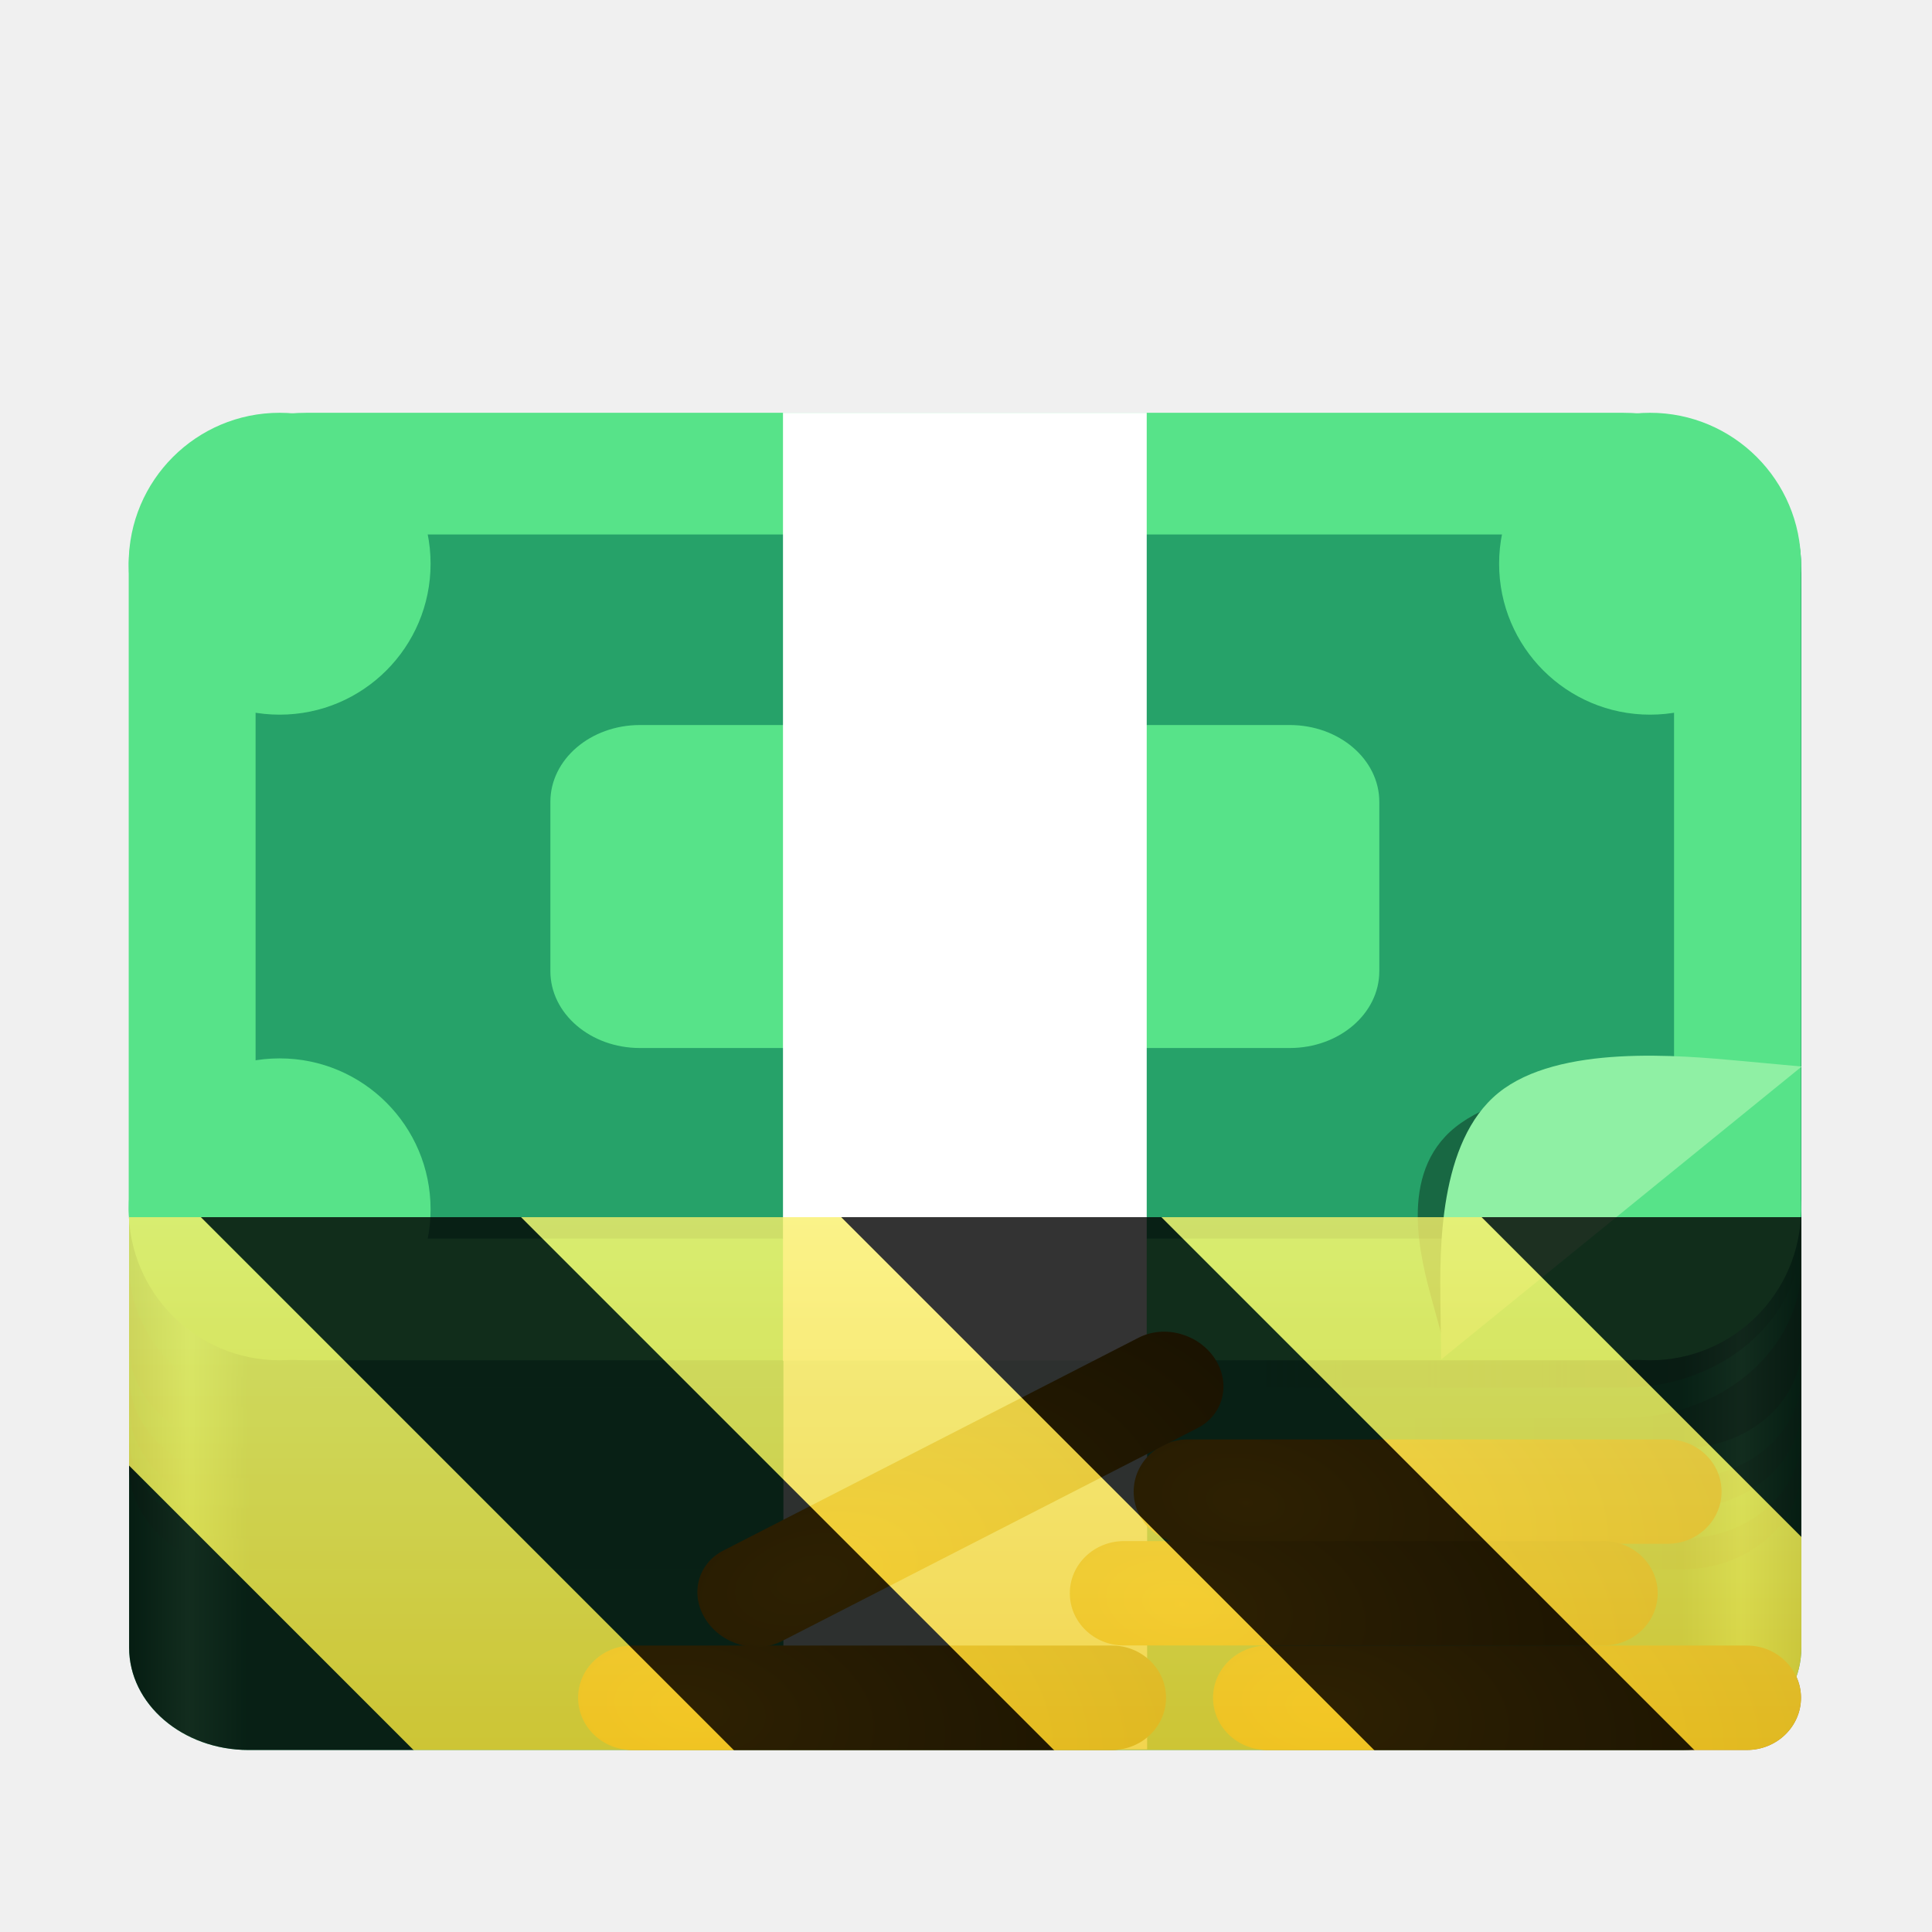
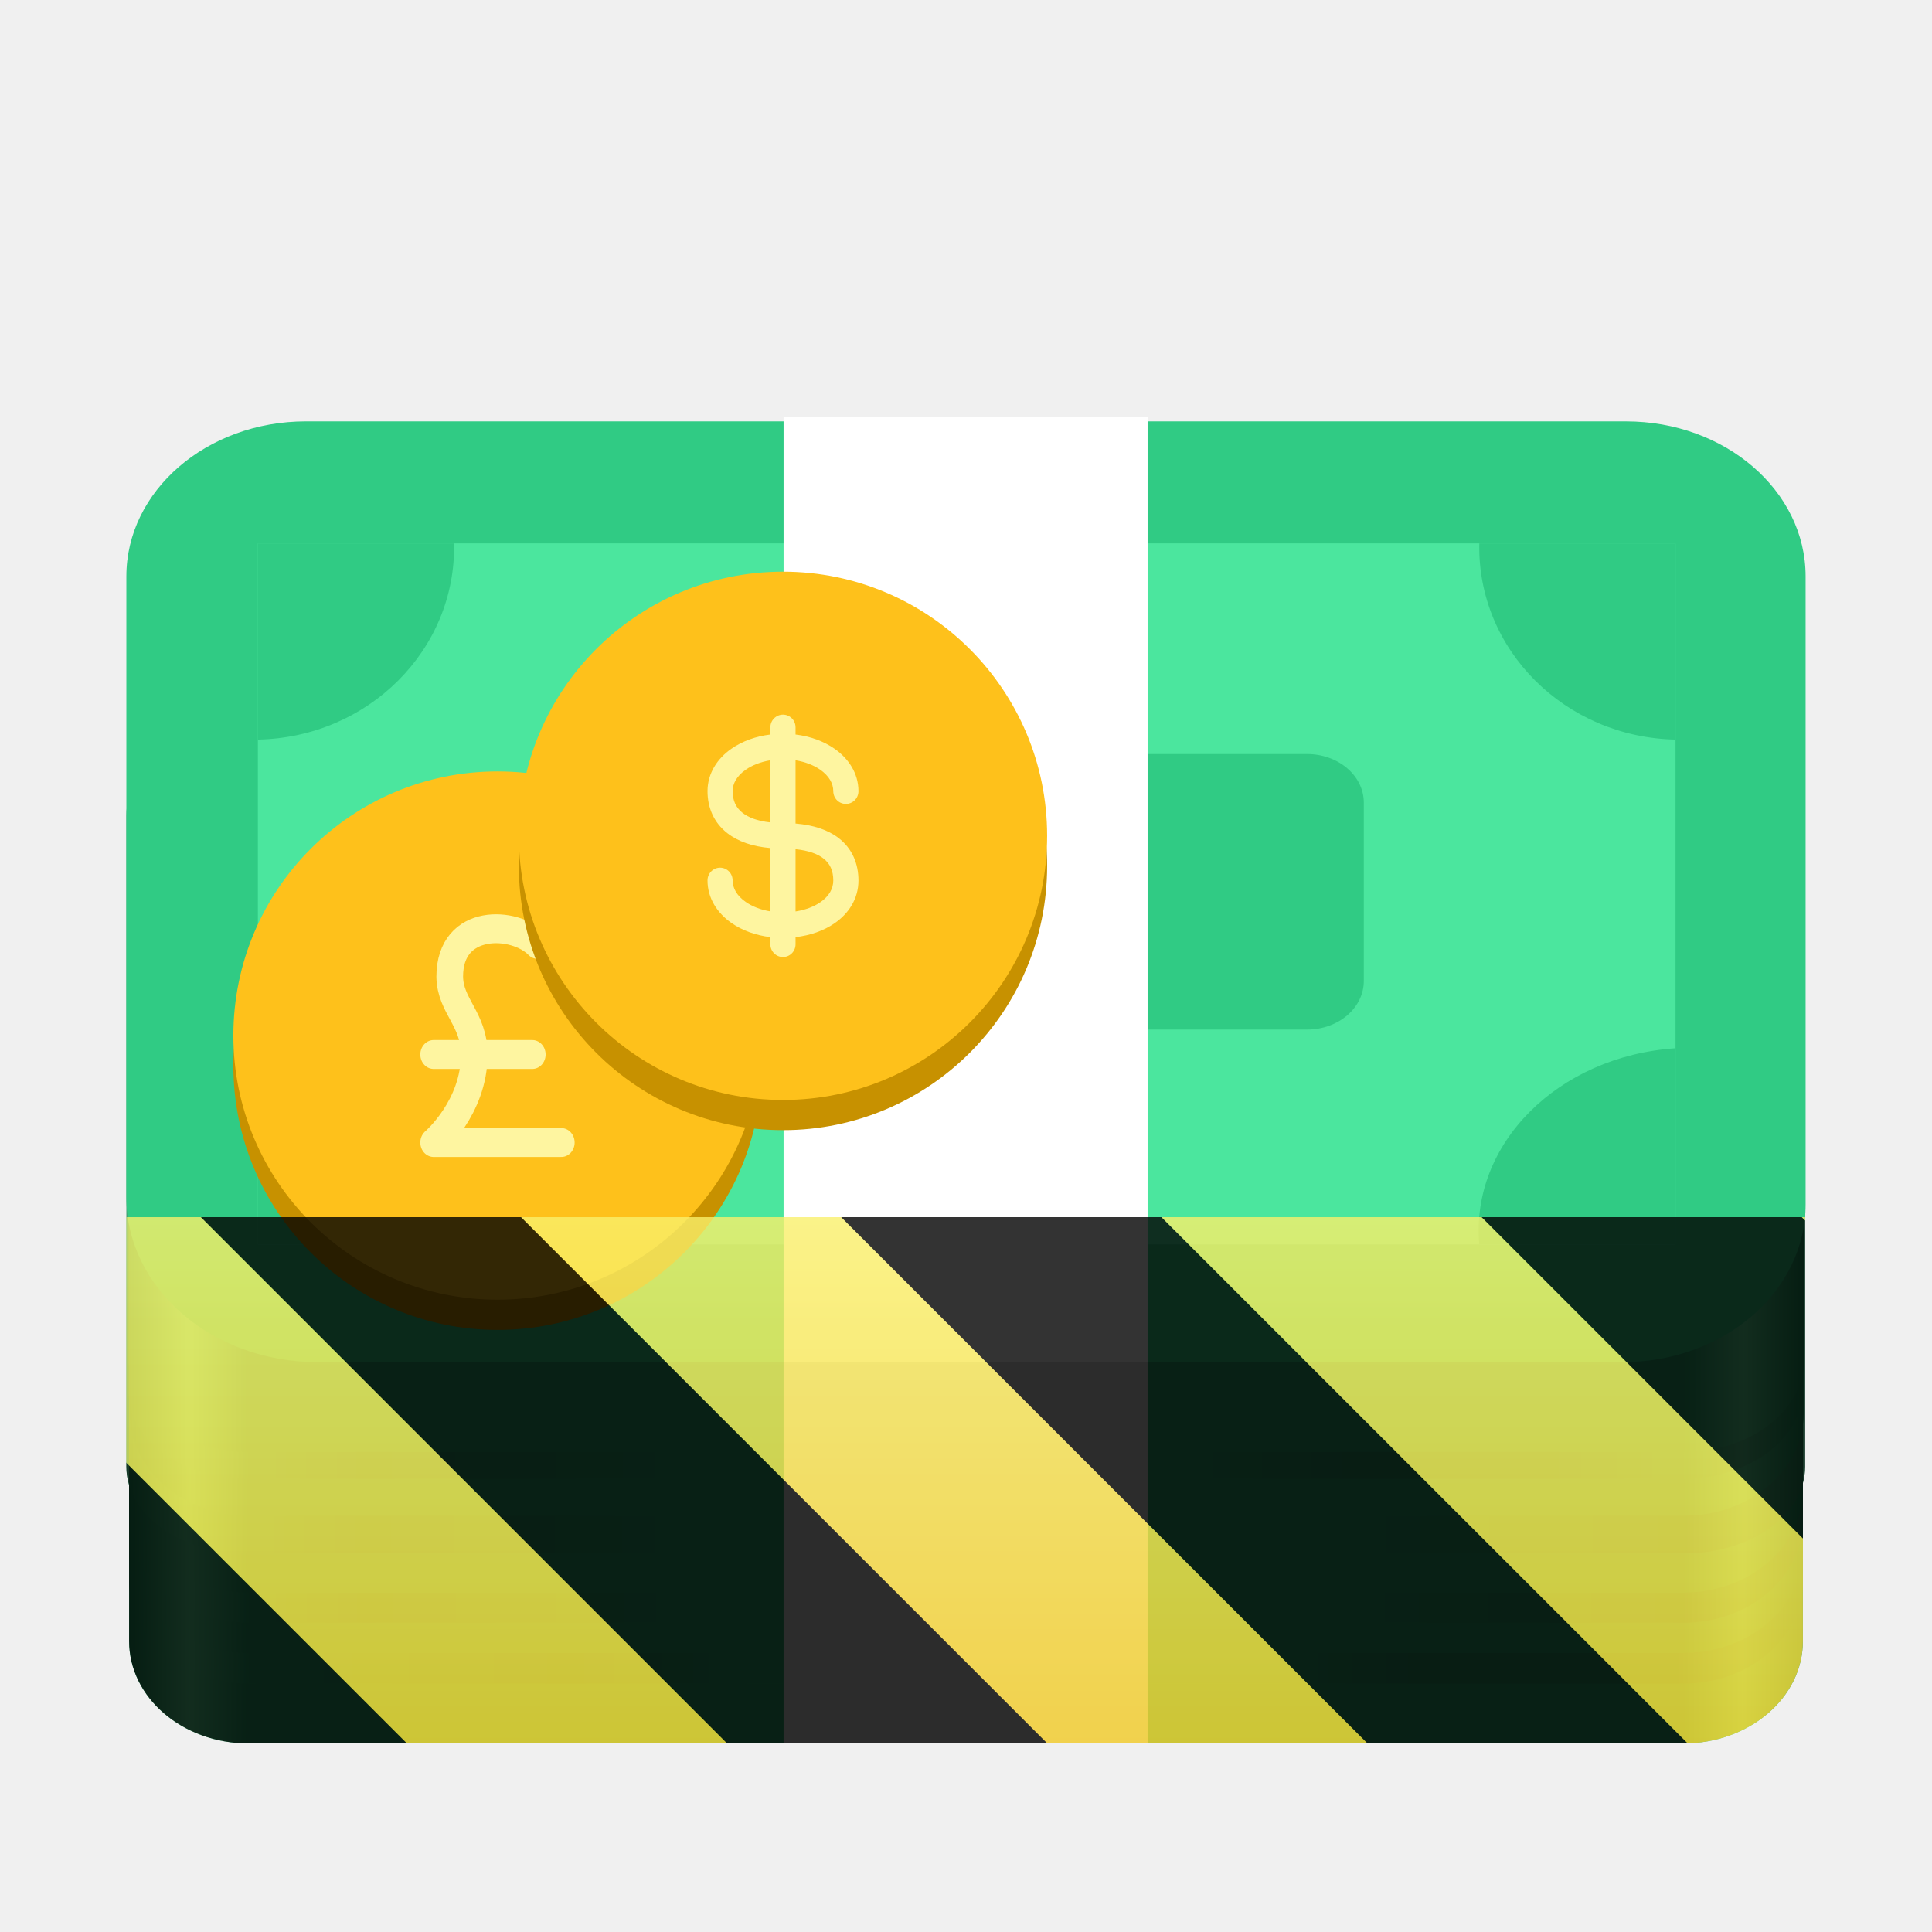
<svg xmlns="http://www.w3.org/2000/svg" xmlns:xlink="http://www.w3.org/1999/xlink" height="128px" viewBox="0 0 128 128" width="128px">
  <filter id="a" height="100%" width="100%" x="0%" y="0%">
    <feColorMatrix color-interpolation-filters="sRGB" values="0 0 0 0 1 0 0 0 0 1 0 0 0 0 1 0 0 0 1 0" />
  </filter>
  <linearGradient id="b" gradientUnits="userSpaceOnUse">
    <stop offset="0" stop-color="#1a915a" />
    <stop offset="0.036" stop-color="#5cdf97" />
    <stop offset="0.07" stop-color="#26a269" />
    <stop offset="0.929" stop-color="#26a269" />
    <stop offset="0.964" stop-color="#5cdf97" />
    <stop offset="1" stop-color="#1a915a" />
  </linearGradient>
-   <linearGradient id="c" gradientTransform="matrix(0.247304 0 0 0.212061 -13.35709 211.239)" x1="88.596" x2="536.596" xlink:href="#b" y1="-449.394" y2="-449.394" />
-   <linearGradient id="d" gradientTransform="matrix(0.247304 0 0 0.21217 -13.35715 199.3266)" gradientUnits="userSpaceOnUse" x1="88.596" x2="536.596" y1="-449.394" y2="-449.394">
-     <stop offset="0" stop-color="#257f55" stop-opacity="0.82" />
+   <linearGradient id="c" gradientTransform="matrix(0.247525 0 0 0.211915 -13.3765 210.7427)" x1="88.596" x2="536.596" xlink:href="#b" y1="-449.394" y2="-449.394" />
+   <linearGradient id="d" gradientTransform="matrix(0.247525 0 0 0.212024 -13.37656 206.833)" gradientUnits="userSpaceOnUse" x1="88.596" x2="536.596" y1="-449.394" y2="-449.394">
+     <stop offset="0" stop-color="#1a915a" stop-opacity="0.82" />
    <stop offset="0.036" stop-color="#5cdf97" stop-opacity="0.82" />
    <stop offset="0.072" stop-color="#26a269" stop-opacity="0.82" />
-     <stop offset="0.876" stop-color="#26a269" stop-opacity="0.82" />
+     <stop offset="0.264" stop-color="#2a8b5f" stop-opacity="0.82" />
+     <stop offset="0.371" stop-color="#26a269" stop-opacity="0.82" />
+     <stop offset="0.692" stop-color="#26a269" stop-opacity="0.82" />
+     <stop offset="0.77" stop-color="#2a8b5f" stop-opacity="0.82" />
+     <stop offset="0.925" stop-color="#2a8b5f" stop-opacity="0.82" />
+     <stop offset="0.964" stop-color="#59cb8c" stop-opacity="0.82" />
+     <stop offset="1" stop-color="#1a915a" stop-opacity="0.82" />
+   </linearGradient>
+   <linearGradient id="e" gradientTransform="matrix(0.247525 0 0 0.211915 -13.37556 204.7496)" x1="88.596" x2="536.596" xlink:href="#b" y1="-449.394" y2="-449.394" />
+   <linearGradient id="f" gradientUnits="userSpaceOnUse">
+     <stop offset="0" stop-color="#1a915a" stop-opacity="0.82" />
+     <stop offset="0.036" stop-color="#5cdf97" stop-opacity="0.82" />
+     <stop offset="0.072" stop-color="#26a269" stop-opacity="0.82" />
+     <stop offset="0.141" stop-color="#2a8b5f" stop-opacity="0.82" />
+     <stop offset="0.367" stop-color="#26a269" stop-opacity="0.82" />
+     <stop offset="0.697" stop-color="#26a269" stop-opacity="0.82" />
    <stop offset="0.929" stop-color="#2a8b5f" stop-opacity="0.82" />
    <stop offset="0.964" stop-color="#59cb8c" stop-opacity="0.82" />
    <stop offset="1" stop-color="#258a5b" stop-opacity="0.82" />
  </linearGradient>
-   <linearGradient id="e" gradientTransform="matrix(0.247304 0 0 0.212061 -13.35616 197.2418)" x1="88.596" x2="536.596" xlink:href="#b" y1="-449.394" y2="-449.394" />
-   <linearGradient id="f" gradientTransform="matrix(0.247304 0 0 0.212061 -13.35712 195.2435)" gradientUnits="userSpaceOnUse" x1="88.596" x2="536.596" y1="-449.394" y2="-449.394">
-     <stop offset="0" stop-color="#257f55" stop-opacity="0.82" />
+   <linearGradient id="g" gradientTransform="matrix(0.247525 0 0 0.211915 -13.37653 202.7527)" x1="88.596" x2="536.596" xlink:href="#f" y1="-449.394" y2="-449.394" />
+   <linearGradient id="h" gradientTransform="matrix(0.247525 0 0 0.211915 -13.37589 200.7509)" x1="88.596" x2="536.596" xlink:href="#b" y1="-449.394" y2="-449.394" />
+   <linearGradient id="i" gradientTransform="matrix(0.248261 0 0 0.179756 -13.62221 183.697)" x1="88.596" x2="536.596" xlink:href="#f" y1="-449.394" y2="-449.394" />
+   <linearGradient id="j" gradientTransform="matrix(0.247525 0 0 0.211915 -13.32836 195.6576)" x1="88.596" x2="536.596" xlink:href="#b" y1="-449.394" y2="-449.394" />
+   <linearGradient id="k" gradientTransform="matrix(0.247429 0 0 0.179756 -13.40212 178.7596)" gradientUnits="userSpaceOnUse" x1="88.596" x2="536.596" y1="-449.394" y2="-449.394">
+     <stop offset="0" stop-color="#1a915a" stop-opacity="0.82" />
    <stop offset="0.036" stop-color="#5cdf97" stop-opacity="0.82" />
    <stop offset="0.072" stop-color="#26a269" stop-opacity="0.82" />
-     <stop offset="0.783" stop-color="#26a269" stop-opacity="0.82" />
-     <stop offset="0.929" stop-color="#2a8b5f" stop-opacity="0.82" />
+     <stop offset="0.141" stop-color="#2a8b5f" stop-opacity="0.82" />
+     <stop offset="0.367" stop-color="#26a269" stop-opacity="0.82" />
+     <stop offset="0.623" stop-color="#26a269" stop-opacity="0.82" />
+     <stop offset="0.733" stop-color="#2a8b5f" stop-opacity="0.82" />
+     <stop offset="0.849" stop-color="#2a8b5f" stop-opacity="0.82" />
+     <stop offset="0.929" stop-color="#26a269" stop-opacity="0.82" />
    <stop offset="0.964" stop-color="#59cb8c" stop-opacity="0.82" />
-     <stop offset="1" stop-color="#258a5b" stop-opacity="0.82" />
-   </linearGradient>
-   <linearGradient id="g" gradientTransform="matrix(0.247304 0 0 0.212061 -13.35649 193.2403)" x1="88.596" x2="536.596" xlink:href="#b" y1="-449.394" y2="-449.394" />
-   <linearGradient id="h" gradientTransform="matrix(0.247304 0 0 0.212061 -13.35682 191.2415)" gradientUnits="userSpaceOnUse" x1="88.596" x2="536.596" y1="-449.394" y2="-449.394">
-     <stop offset="0" stop-color="#257f55" stop-opacity="0.82" />
-     <stop offset="0.036" stop-color="#5cdf97" stop-opacity="0.82" />
-     <stop offset="0.071" stop-color="#26a269" stop-opacity="0.82" />
-     <stop offset="0.707" stop-color="#26a269" stop-opacity="0.82" />
-     <stop offset="0.929" stop-color="#298f60" stop-opacity="0.82" />
-     <stop offset="0.964" stop-color="#55ba83" stop-opacity="0.82" />
-     <stop offset="1" stop-color="#257f55" stop-opacity="0.82" />
-   </linearGradient>
-   <linearGradient id="i" gradientTransform="matrix(0.247304 0 0 0.212061 -13.3567 189.2389)" x1="88.596" x2="536.596" xlink:href="#b" y1="-449.394" y2="-449.394" />
-   <linearGradient id="j" gradientTransform="matrix(0.247304 0 0 0.212061 -13.3567 187.2394)" gradientUnits="userSpaceOnUse" x1="88.596" x2="536.596" y1="-449.394" y2="-449.394">
-     <stop offset="0" stop-color="#1a915a" stop-opacity="0.82" />
-     <stop offset="0.036" stop-color="#5cdf97" stop-opacity="0.82" />
-     <stop offset="0.071" stop-color="#26a269" stop-opacity="0.82" />
-     <stop offset="0.642" stop-color="#26a269" stop-opacity="0.82" />
-     <stop offset="0.929" stop-color="#2f7555" stop-opacity="0.502" />
-     <stop offset="0.964" stop-color="#55ba83" stop-opacity="0.82" />
    <stop offset="1" stop-color="#1a915a" stop-opacity="0.82" />
  </linearGradient>
-   <linearGradient id="k" gradientUnits="userSpaceOnUse">
-     <stop offset="0" stop-color="#e5a30a" />
-     <stop offset="1" stop-color="#835e06" />
-   </linearGradient>
-   <radialGradient id="l" cx="-361.967" cy="279.617" gradientTransform="matrix(1.542278 0.241623 -0.146315 0.88012 681.6983 -59.09218)" r="21.206" xlink:href="#k" />
-   <radialGradient id="m" cx="-361.967" cy="279.617" gradientTransform="matrix(1.542278 0.24163 -0.146315 0.880146 677.4642 -52.36117)" r="21.206" xlink:href="#k" />
-   <radialGradient id="n" cx="-361.967" cy="279.617" gradientTransform="matrix(1.542278 0.241623 -0.146315 0.88012 686.9555 -45.4323)" r="21.206" xlink:href="#k" />
-   <radialGradient id="o" cx="-361.967" cy="279.617" gradientTransform="matrix(1.542271 0.241625 -0.146315 0.880128 644.8869 -45.43421)" r="21.206" xlink:href="#k" />
-   <radialGradient id="p" cx="-361.967" cy="279.617" gradientTransform="matrix(1.471742 -0.475316 0.368998 0.827151 483.1417 -298.688)" r="21.206" xlink:href="#k" />
-   <clipPath id="q">
+   <linearGradient id="l" gradientTransform="matrix(0.247761 0 0 0.190813 -13.42427 181.9432)" x1="88.596" x2="536.596" xlink:href="#b" y1="-449.394" y2="-449.394" />
+   <clipPath id="m">
    <rect height="128" width="128" />
  </clipPath>
-   <clipPath id="r">
+   <clipPath id="n">
    <rect height="128" width="128" />
  </clipPath>
-   <mask id="s">
+   <mask id="o">
    <g filter="url(#a)">
-       <g clip-path="url(#r)" filter="url(#a)">
-         <g clip-path="url(#q)">
-           <path d="m 16.465 51.473 h 94.969 c 4.367 0 7.91 3.039 7.91 6.785 v 50.895 c 0 3.75 -3.543 6.789 -7.91 6.789 h -94.969 c -4.367 0 -7.91 -3.039 -7.91 -6.789 v -50.895 c 0 -3.746 3.543 -6.785 7.91 -6.785 z m 0 0" fill="url(#c)" />
-           <path d="m 16.465 39.473 h 94.969 c 4.367 0 7.91 3.039 7.91 6.785 v 50.93 c 0 3.746 -3.543 6.785 -7.91 6.785 h -94.969 c -4.367 0 -7.91 -3.039 -7.91 -6.785 v -50.93 c 0 -3.746 3.543 -6.785 7.91 -6.785 z m 0 0" fill="url(#d)" />
-           <path d="m 16.465 37.473 h 94.969 c 4.367 0 7.91 3.039 7.91 6.785 v 50.895 c 0 3.75 -3.543 6.785 -7.91 6.785 h -94.969 c -4.367 0 -7.91 -3.035 -7.91 -6.785 v -50.895 c 0 -3.746 3.543 -6.785 7.91 -6.785 z m 0 0" fill="url(#e)" />
-           <path d="m 16.465 35.473 h 94.969 c 4.367 0 7.91 3.039 7.91 6.785 v 50.895 c 0 3.75 -3.543 6.785 -7.91 6.785 h -94.969 c -4.367 0 -7.91 -3.035 -7.91 -6.785 v -50.895 c 0 -3.746 3.543 -6.785 7.91 -6.785 z m 0 0" fill="url(#f)" />
-           <path d="m 16.465 33.473 h 94.969 c 4.367 0 7.91 3.039 7.91 6.785 v 50.895 c 0 3.75 -3.543 6.785 -7.91 6.785 h -94.969 c -4.367 0 -7.91 -3.035 -7.91 -6.785 v -50.895 c 0 -3.746 3.543 -6.785 7.91 -6.785 z m 0 0" fill="url(#g)" />
-           <path d="m 16.465 31.473 h 94.969 c 4.367 0 7.91 3.039 7.91 6.785 v 50.895 c 0 3.746 -3.543 6.785 -7.91 6.785 h -94.969 c -4.367 0 -7.91 -3.039 -7.91 -6.785 v -50.895 c 0 -3.746 3.543 -6.785 7.91 -6.785 z m 0 0" fill="url(#h)" />
-           <path d="m 20.363 29.473 h 87.172 c 6.523 0 11.809 4.531 11.809 10.125 v 44.215 c 0 5.594 -5.285 10.125 -11.809 10.125 h -87.172 c -6.523 0 -11.809 -4.531 -11.809 -10.125 v -44.215 c 0 -5.594 5.285 -10.125 11.809 -10.125 z m 0 0" fill="url(#i)" />
-           <path d="m 20.363 27.473 h 87.172 c 6.523 0 11.809 4.531 11.809 10.125 v 44.215 c 0 5.594 -5.285 10.125 -11.809 10.125 h -87.172 c -6.523 0 -11.809 -4.531 -11.809 -10.125 v -44.215 c 0 -5.594 5.285 -10.125 11.809 -10.125 z m 0 0" fill="url(#j)" />
-           <path d="m 20.336 27.348 h 87.172 c 6.523 0 11.812 4.535 11.812 10.129 v 42.516 c 0 5.594 -5.289 10.129 -11.812 10.129 h -87.172 c -6.523 0 -11.809 -4.535 -11.809 -10.129 v -42.516 c 0 -5.594 5.285 -10.129 11.809 -10.129 z m 0 0" fill="#57e389" />
-           <path d="m 22.871 35.41 h 82.105 c 3.277 0 5.934 2.277 5.934 5.086 v 36.473 c 0 2.812 -2.656 5.09 -5.934 5.09 h -82.105 c -3.277 0 -5.938 -2.277 -5.938 -5.09 v -36.473 c 0 -2.809 2.66 -5.086 5.938 -5.086 z m 0 0" fill="#26a269" />
-           <path d="m 28.527 37.348 c 0 5.523 -4.477 10 -10 10 c -5.523 0 -10 -4.477 -10 -10 c 0 -5.52 4.477 -10 10 -10 c 5.523 0 10 4.48 10 10 z m 0 0" fill="#57e389" />
-           <path d="m 119.32 37.348 c 0 5.523 -4.48 10 -10 10 c -5.523 0 -10 -4.477 -10 -10 c 0 -5.52 4.477 -10 10 -10 c 5.52 0 10 4.48 10 10 z m 0 0" fill="#57e389" />
-           <path d="m 119.32 80.121 c 0 5.52 -4.48 10 -10 10 c -5.523 0 -10 -4.48 -10 -10 c 0 -5.523 4.477 -10 10 -10 c 5.52 0 10 4.477 10 10 z m 0 0" fill="#57e389" />
-           <path d="m 28.527 80.121 c 0 5.52 -4.477 10 -10 10 c -5.523 0 -10 -4.48 -10 -10 c 0 -5.523 4.477 -10 10 -10 c 5.523 0 10 4.477 10 10 z m 0 0" fill="#57e389" />
-           <path d="m 95.695 89.129 l -0.781 -2.84 c -0.781 -2.844 -2.348 -8.527 1.512 -11.613 c 3.855 -3.086 13.137 -3.574 17.777 -3.816 l 4.637 -0.242" fill-opacity="0.361" />
-           <path d="m 95.48 90.066 l -0.047 -3.605 c -0.047 -3.605 -0.141 -10.82 3.84 -14.055 c 3.984 -3.234 12.039 -2.488 16.07 -2.117 l 4.027 0.371" fill="#8ff0a4" />
-           <path d="m 42.398 48.035 h 43.047 c 3.281 0 5.938 2.281 5.938 5.09 v 11.219 c 0 2.809 -2.656 5.09 -5.938 5.09 h -43.047 c -3.277 0 -5.934 -2.281 -5.934 -5.09 v -11.219 c 0 -2.809 2.656 -5.09 5.934 -5.09 z m 0 0" fill="#57e389" />
-           <path d="m 51.875 27.348 h 24.098 v 62.809 h -24.098 z m 0 0" fill="#ffffff" />
-           <path d="m 51.902 115.898 h 24.098 v -25.762 h -24.098 z m 0 0" fill="#ffffff" fill-opacity="0.851" />
-           <path d="m 78.691 95.367 h 31.789 c 1.977 0 3.578 1.547 3.578 3.457 c 0 1.91 -1.602 3.457 -3.578 3.457 h -31.789 c -1.98 0 -3.582 -1.547 -3.582 -3.457 c 0 -1.91 1.605 -3.457 3.582 -3.457 z m 0 0" fill="url(#l)" />
-           <path d="m 74.457 102.102 h 31.789 c 1.977 0 3.582 1.551 3.582 3.457 c 0 1.91 -1.605 3.457 -3.582 3.457 h -31.789 c -1.977 0 -3.578 -1.547 -3.578 -3.457 c -0.004 -1.906 1.602 -3.457 3.578 -3.457 z m 0 0" fill="url(#m)" />
-           <path d="m 83.949 109.023 h 31.789 c 1.977 0 3.582 1.551 3.582 3.461 c 0 1.906 -1.605 3.457 -3.582 3.457 h -31.789 c -1.977 0 -3.582 -1.551 -3.582 -3.457 c 0 -1.91 1.605 -3.461 3.582 -3.461 z m 0 0" fill="url(#n)" />
-           <path d="m 41.883 109.023 h 31.789 c 1.977 0 3.582 1.547 3.582 3.457 c 0 1.91 -1.605 3.461 -3.582 3.461 h -31.789 c -1.977 0 -3.582 -1.551 -3.582 -3.461 c 0 -1.91 1.605 -3.457 3.582 -3.457 z m 0 0" fill="url(#o)" />
-           <path d="m 47.918 102.73 l 27.527 -14.109 c 1.715 -0.875 3.977 -0.246 5.051 1.406 c 1.074 1.652 0.559 3.707 -1.152 4.586 l -27.531 14.109 c -1.711 0.875 -3.973 0.246 -5.047 -1.406 c -1.078 -1.656 -0.559 -3.707 1.152 -4.586 z m 0 0" fill="url(#p)" />
+       <g clip-path="url(#n)" filter="url(#a)">
+         <g clip-path="url(#m)">
+           <path d="m 16.473 51.086 h 95.051 c 4.375 0 7.922 3.039 7.922 6.781 v 50.859 c 0 3.746 -3.547 6.781 -7.922 6.781 h -95.051 c -4.375 0 -7.918 -3.035 -7.918 -6.781 v -50.859 c 0 -3.742 3.543 -6.781 7.918 -6.781 z m 0 0" fill="url(#c)" />
+           <path d="m 16.473 47.09 h 95.051 c 4.375 0 7.922 3.035 7.922 6.781 v 50.891 c 0 3.746 -3.547 6.781 -7.922 6.781 h -95.051 c -4.375 0 -7.918 -3.035 -7.918 -6.781 v -50.891 c 0 -3.746 3.543 -6.781 7.918 -6.781 z m 0 0" fill="url(#d)" />
+           <path d="m 16.473 45.09 h 95.051 c 4.375 0 7.922 3.035 7.922 6.781 v 50.859 c 0 3.746 -3.547 6.781 -7.922 6.781 h -95.051 c -4.375 0 -7.918 -3.035 -7.918 -6.781 v -50.859 c 0 -3.746 3.543 -6.781 7.918 -6.781 z m 0 0" fill="url(#e)" />
+           <path d="m 16.473 43.09 h 95.051 c 4.375 0 7.922 3.039 7.922 6.781 v 50.859 c 0 3.746 -3.547 6.781 -7.922 6.781 h -95.051 c -4.375 0 -7.918 -3.035 -7.918 -6.781 v -50.859 c 0 -3.742 3.543 -6.781 7.918 -6.781 z m 0 0" fill="url(#g)" />
+           <path d="m 16.473 41.094 h 95.051 c 4.375 0 7.922 3.035 7.922 6.781 v 50.859 c 0 3.746 -3.547 6.781 -7.922 6.781 h -95.051 c -4.375 0 -7.918 -3.035 -7.918 -6.781 v -50.859 c 0 -3.746 3.543 -6.781 7.918 -6.781 z m 0 0" fill="url(#h)" />
+           <path d="m 16.316 48.266 h 95.332 c 4.387 0 7.945 2.574 7.945 5.75 v 43.145 c 0 3.176 -3.559 5.75 -7.945 5.75 h -95.332 c -4.387 0 -7.945 -2.574 -7.945 -5.75 v -43.145 c 0 -3.176 3.559 -5.75 7.945 -5.75 z m 0 0" fill="url(#i)" />
+           <path d="m 16.52 36 h 95.051 c 4.375 0 7.922 3.035 7.922 6.781 v 50.859 c 0 3.746 -3.547 6.781 -7.922 6.781 h -95.051 c -4.371 0 -7.918 -3.035 -7.918 -6.781 v -50.859 c 0 -3.746 3.547 -6.781 7.918 -6.781 z m 0 0" fill="url(#j)" />
+           <path d="m 16.438 43.328 h 95.012 c 4.375 0 7.918 2.574 7.918 5.75 v 43.145 c 0 3.176 -3.543 5.75 -7.918 5.75 h -95.012 c -4.375 0 -7.918 -2.574 -7.918 -5.75 v -43.145 c 0 -3.176 3.543 -5.75 7.918 -5.75 z m 0 0" fill="url(#k)" />
+           <path d="m 16.453 38.184 h 95.141 c 4.379 0 7.93 2.734 7.93 6.105 v 45.797 c 0 3.371 -3.551 6.105 -7.93 6.105 h -95.141 c -4.379 0 -7.926 -2.734 -7.926 -6.105 v -45.797 c 0 -3.371 3.547 -6.105 7.926 -6.105 z m 0 0" fill="url(#l)" />
+           <path d="m 20.27 27.918 h 87.461 c 6.57 0 11.895 4.598 11.895 10.266 v 41.605 c 0 5.777 -5.426 10.457 -12.121 10.457 h -86.465 c -6.996 0 -12.668 -4.895 -12.668 -10.93 v -41.133 c 0 -5.668 5.328 -10.266 11.898 -10.266 z m 0 0" fill="#30cb84" />
+           <path d="m 17.086 36 h 93.922 v 46.449 h -93.922 z m 0 0" fill="#4be69e" />
+           <path d="m 111.008 69.449 v 13 h -13 c -0.602 -6.66 5.215 -12.48 13 -13 z m 0 0" fill="#30cb84" />
+           <path d="m 17.086 36 h 12.996 c 0.148 7.035 -5.668 12.855 -12.996 13 z m 0 0" fill="#30cb84" />
+           <path d="m 41.41 49.957 h 45.18 c 2.086 0 3.766 1.438 3.766 3.223 v 11.809 c 0 1.785 -1.68 3.223 -3.766 3.223 h -45.18 c -2.086 0 -3.766 -1.438 -3.766 -3.223 v -11.809 c 0 -1.785 1.68 -3.223 3.766 -3.223 z m 0 0" fill="#30cb84" />
+           <path d="m 51.914 27.629 h 24.117 v 62.594 h -24.117 z m 0 0" fill="#ffffff" />
+           <path d="m 51.914 115.469 h 24.117 v -25.246 h -24.117 z m 0 0" fill="#dadada" />
+           <path d="m 98.008 36 h 13 v 13 c -7.328 -0.145 -13.148 -5.965 -13 -13 z m 0 0" fill="#30cb84" />
+           <path d="m 17.086 69.449 c 7.18 0 13 5.82 12.996 13 h -12.996 z m 0 0" fill="#30cb84" />
+           <path d="m 50.461 70.609 c 0 9.664 -7.836 17.5 -17.5 17.5 c -9.664 0 -17.5 -7.836 -17.5 -17.5 s 7.836 -17.5 17.5 -17.5 c 9.664 0 17.5 7.836 17.5 17.5 z m 0 0" fill="#c79100" />
+           <path d="m 50.461 68.609 c 0 9.664 -7.836 17.5 -17.5 17.5 c -9.664 0 -17.5 -7.836 -17.5 -17.5 s 7.836 -17.5 17.5 -17.5 c 9.664 0 17.5 7.836 17.5 17.5 z m 0 0" fill="#fec11b" />
+           <path d="m 17.498 20.502 h -11 s 3.501 -2.762 3.501 -7.001 c 0 -2.827 -2.083 -3.84 -2.114 -6.194 c 0 -4.666 5.614 -4.417 7.565 -2.565 m -8.952 8.759 h 8.5" fill="none" stroke="#fef5a0" stroke-linecap="round" stroke-linejoin="round" stroke-width="2.298" transform="matrix(0.768843 0 0 0.833073 23.73405 58.61578)" />
+           <path d="m 69.375 57.375 c 0 9.668 -7.836 17.5 -17.5 17.5 c -9.668 0 -17.5 -7.832 -17.5 -17.5 c 0 -9.664 7.832 -17.5 17.5 -17.5 c 9.664 0 17.5 7.836 17.5 17.5 z m 0 0" fill="#c79100" />
+           <path d="m 69.375 55.375 c 0 9.668 -7.836 17.5 -17.5 17.5 c -9.668 0 -17.5 -7.832 -17.5 -17.5 c 0 -9.664 7.832 -17.5 17.5 -17.5 c 9.664 0 17.5 7.836 17.5 17.5 z m 0 0" fill="#fec11b" />
+           <path d="m 52.707 48.191 c 0 -0.465 -0.371 -0.844 -0.832 -0.844 s -0.836 0.379 -0.836 0.844 v 0.473 c -0.973 0.117 -1.871 0.445 -2.586 0.945 c -0.918 0.641 -1.578 1.617 -1.578 2.809 c 0 1.078 0.41 2.078 1.312 2.781 c 0.715 0.559 1.676 0.887 2.852 0.988 v 4.195 c -0.652 -0.105 -1.215 -0.332 -1.637 -0.629 c -0.594 -0.414 -0.863 -0.922 -0.863 -1.418 c 0 -0.469 -0.371 -0.848 -0.832 -0.848 c -0.461 0 -0.832 0.379 -0.832 0.848 c 0 1.191 0.66 2.164 1.578 2.809 c 0.715 0.5 1.613 0.824 2.586 0.945 v 0.473 c 0 0.465 0.375 0.844 0.836 0.844 s 0.832 -0.379 0.832 -0.844 v -0.473 c 0.969 -0.113 1.863 -0.422 2.582 -0.918 c 0.93 -0.637 1.586 -1.617 1.586 -2.836 c 0 -1.105 -0.406 -2.113 -1.32 -2.816 c -0.715 -0.547 -1.676 -0.859 -2.848 -0.957 v -4.191 c 0.652 0.105 1.215 0.332 1.641 0.629 c 0.59 0.414 0.859 0.918 0.859 1.418 c 0 0.469 0.375 0.844 0.832 0.844 c 0.461 0 0.836 -0.375 0.836 -0.844 c 0 -1.191 -0.664 -2.168 -1.582 -2.809 c -0.715 -0.5 -1.609 -0.828 -2.586 -0.945 z m -1.668 2.18 c -0.652 0.105 -1.215 0.332 -1.637 0.629 c -0.594 0.414 -0.863 0.918 -0.863 1.418 c 0 0.613 0.215 1.094 0.664 1.441 c 0.375 0.293 0.961 0.535 1.836 0.629 z m 1.668 5.891 v 4.125 c 0.66 -0.102 1.223 -0.32 1.645 -0.613 c 0.578 -0.398 0.855 -0.898 0.855 -1.438 c 0 -0.656 -0.219 -1.129 -0.66 -1.465 c -0.367 -0.285 -0.953 -0.52 -1.84 -0.609 z m 0 0" fill="#fef5a0" fill-rule="evenodd" />
        </g>
      </g>
    </g>
  </mask>
-   <mask id="t">
+   <mask id="p">
    <g filter="url(#a)">
      <rect fill-opacity="0.8" height="184.32" width="184.32" x="-28.16" y="-28.16" />
    </g>
  </mask>
-   <linearGradient id="u" gradientTransform="matrix(0 0.37 -0.98462 0 295.385 -30.36)" gradientUnits="userSpaceOnUse" x1="300" x2="428" y1="235" y2="235">
+   <linearGradient id="q" gradientTransform="matrix(0 0.37 -0.98462 0 295.385 -30.36)" gradientUnits="userSpaceOnUse" x1="300" x2="428" y1="235" y2="235">
    <stop offset="0" stop-color="#f9f06b" />
    <stop offset="1" stop-color="#f5c211" />
  </linearGradient>
-   <clipPath id="v">
+   <clipPath id="r">
    <rect height="128" width="128" />
  </clipPath>
-   <clipPath id="w">
+   <clipPath id="s">
    <rect height="128" width="128" />
  </clipPath>
-   <path d="m 16.465 51.473 h 94.969 c 4.367 0 7.91 3.039 7.91 6.785 v 50.895 c 0 3.75 -3.543 6.789 -7.91 6.789 h -94.969 c -4.367 0 -7.91 -3.039 -7.91 -6.789 v -50.895 c 0 -3.746 3.543 -6.785 7.91 -6.785 z m 0 0" fill="url(#c)" />
-   <path d="m 16.465 39.473 h 94.969 c 4.367 0 7.91 3.039 7.91 6.785 v 50.93 c 0 3.746 -3.543 6.785 -7.91 6.785 h -94.969 c -4.367 0 -7.91 -3.039 -7.91 -6.785 v -50.93 c 0 -3.746 3.543 -6.785 7.91 -6.785 z m 0 0" fill="url(#d)" />
-   <path d="m 16.465 37.473 h 94.969 c 4.367 0 7.91 3.039 7.91 6.785 v 50.895 c 0 3.75 -3.543 6.785 -7.91 6.785 h -94.969 c -4.367 0 -7.91 -3.035 -7.91 -6.785 v -50.895 c 0 -3.746 3.543 -6.785 7.91 -6.785 z m 0 0" fill="url(#e)" />
-   <path d="m 16.465 35.473 h 94.969 c 4.367 0 7.91 3.039 7.91 6.785 v 50.895 c 0 3.75 -3.543 6.785 -7.91 6.785 h -94.969 c -4.367 0 -7.91 -3.035 -7.91 -6.785 v -50.895 c 0 -3.746 3.543 -6.785 7.91 -6.785 z m 0 0" fill="url(#f)" />
-   <path d="m 16.465 33.473 h 94.969 c 4.367 0 7.91 3.039 7.91 6.785 v 50.895 c 0 3.75 -3.543 6.785 -7.91 6.785 h -94.969 c -4.367 0 -7.91 -3.035 -7.91 -6.785 v -50.895 c 0 -3.746 3.543 -6.785 7.91 -6.785 z m 0 0" fill="url(#g)" />
-   <path d="m 16.465 31.473 h 94.969 c 4.367 0 7.91 3.039 7.91 6.785 v 50.895 c 0 3.746 -3.543 6.785 -7.91 6.785 h -94.969 c -4.367 0 -7.91 -3.039 -7.91 -6.785 v -50.895 c 0 -3.746 3.543 -6.785 7.91 -6.785 z m 0 0" fill="url(#h)" />
-   <path d="m 20.363 29.473 h 87.172 c 6.523 0 11.809 4.531 11.809 10.125 v 44.215 c 0 5.594 -5.285 10.125 -11.809 10.125 h -87.172 c -6.523 0 -11.809 -4.531 -11.809 -10.125 v -44.215 c 0 -5.594 5.285 -10.125 11.809 -10.125 z m 0 0" fill="url(#i)" />
-   <path d="m 20.363 27.473 h 87.172 c 6.523 0 11.809 4.531 11.809 10.125 v 44.215 c 0 5.594 -5.285 10.125 -11.809 10.125 h -87.172 c -6.523 0 -11.809 -4.531 -11.809 -10.125 v -44.215 c 0 -5.594 5.285 -10.125 11.809 -10.125 z m 0 0" fill="url(#j)" />
-   <path d="m 20.336 27.348 h 87.172 c 6.523 0 11.812 4.535 11.812 10.129 v 42.516 c 0 5.594 -5.289 10.129 -11.812 10.129 h -87.172 c -6.523 0 -11.809 -4.535 -11.809 -10.129 v -42.516 c 0 -5.594 5.285 -10.129 11.809 -10.129 z m 0 0" fill="#57e389" />
-   <path d="m 22.871 35.41 h 82.105 c 3.277 0 5.934 2.277 5.934 5.086 v 36.473 c 0 2.812 -2.656 5.09 -5.934 5.09 h -82.105 c -3.277 0 -5.938 -2.277 -5.938 -5.09 v -36.473 c 0 -2.809 2.66 -5.086 5.938 -5.086 z m 0 0" fill="#26a269" />
-   <g fill="#57e389">
-     <path d="m 28.527 37.348 c 0 5.523 -4.477 10 -10 10 c -5.523 0 -10 -4.477 -10 -10 c 0 -5.52 4.477 -10 10 -10 c 5.523 0 10 4.48 10 10 z m 0 0" />
-     <path d="m 119.32 37.348 c 0 5.523 -4.48 10 -10 10 c -5.523 0 -10 -4.477 -10 -10 c 0 -5.52 4.477 -10 10 -10 c 5.52 0 10 4.48 10 10 z m 0 0" />
-     <path d="m 119.32 80.121 c 0 5.52 -4.48 10 -10 10 c -5.523 0 -10 -4.48 -10 -10 c 0 -5.523 4.477 -10 10 -10 c 5.52 0 10 4.477 10 10 z m 0 0" />
-     <path d="m 28.527 80.121 c 0 5.52 -4.477 10 -10 10 c -5.523 0 -10 -4.48 -10 -10 c 0 -5.523 4.477 -10 10 -10 c 5.523 0 10 4.477 10 10 z m 0 0" />
+   <path d="m 16.473 51.086 h 95.051 c 4.375 0 7.922 3.039 7.922 6.781 v 50.859 c 0 3.746 -3.547 6.781 -7.922 6.781 h -95.051 c -4.375 0 -7.918 -3.035 -7.918 -6.781 v -50.859 c 0 -3.742 3.543 -6.781 7.918 -6.781 z m 0 0" fill="url(#c)" />
+   <path d="m 16.473 47.09 h 95.051 c 4.375 0 7.922 3.035 7.922 6.781 v 50.891 c 0 3.746 -3.547 6.781 -7.922 6.781 h -95.051 c -4.375 0 -7.918 -3.035 -7.918 -6.781 v -50.891 c 0 -3.746 3.543 -6.781 7.918 -6.781 z m 0 0" fill="url(#d)" />
+   <path d="m 16.473 45.09 h 95.051 c 4.375 0 7.922 3.035 7.922 6.781 v 50.859 c 0 3.746 -3.547 6.781 -7.922 6.781 h -95.051 c -4.375 0 -7.918 -3.035 -7.918 -6.781 v -50.859 c 0 -3.746 3.543 -6.781 7.918 -6.781 z m 0 0" fill="url(#e)" />
+   <path d="m 16.473 43.09 h 95.051 c 4.375 0 7.922 3.039 7.922 6.781 v 50.859 c 0 3.746 -3.547 6.781 -7.922 6.781 h -95.051 c -4.375 0 -7.918 -3.035 -7.918 -6.781 v -50.859 c 0 -3.742 3.543 -6.781 7.918 -6.781 z m 0 0" fill="url(#g)" />
+   <path d="m 16.473 41.094 h 95.051 c 4.375 0 7.922 3.035 7.922 6.781 v 50.859 c 0 3.746 -3.547 6.781 -7.922 6.781 h -95.051 c -4.375 0 -7.918 -3.035 -7.918 -6.781 v -50.859 c 0 -3.746 3.543 -6.781 7.918 -6.781 z m 0 0" fill="url(#h)" />
+   <path d="m 16.316 48.266 h 95.332 c 4.387 0 7.945 2.574 7.945 5.75 v 43.145 c 0 3.176 -3.559 5.75 -7.945 5.75 h -95.332 c -4.387 0 -7.945 -2.574 -7.945 -5.75 v -43.145 c 0 -3.176 3.559 -5.75 7.945 -5.75 z m 0 0" fill="url(#i)" />
+   <path d="m 16.52 36 h 95.051 c 4.375 0 7.922 3.035 7.922 6.781 v 50.859 c 0 3.746 -3.547 6.781 -7.922 6.781 h -95.051 c -4.371 0 -7.918 -3.035 -7.918 -6.781 v -50.859 c 0 -3.746 3.547 -6.781 7.918 -6.781 z m 0 0" fill="url(#j)" />
+   <path d="m 16.438 43.328 h 95.012 c 4.375 0 7.918 2.574 7.918 5.75 v 43.145 c 0 3.176 -3.543 5.75 -7.918 5.75 h -95.012 c -4.375 0 -7.918 -2.574 -7.918 -5.75 v -43.145 c 0 -3.176 3.543 -5.75 7.918 -5.75 z m 0 0" fill="url(#k)" />
+   <path d="m 16.453 38.184 h 95.141 c 4.379 0 7.93 2.734 7.93 6.105 v 45.797 c 0 3.371 -3.551 6.105 -7.93 6.105 h -95.141 c -4.379 0 -7.926 -2.734 -7.926 -6.105 v -45.797 c 0 -3.371 3.547 -6.105 7.926 -6.105 z m 0 0" fill="url(#l)" />
+   <path d="m 20.27 27.918 h 87.461 c 6.57 0 11.895 4.598 11.895 10.266 v 41.605 c 0 5.777 -5.426 10.457 -12.121 10.457 h -86.465 c -6.996 0 -12.668 -4.895 -12.668 -10.93 v -41.133 c 0 -5.668 5.328 -10.266 11.898 -10.266 z m 0 0" fill="#30cb84" />
+   <path d="m 17.086 36 h 93.922 v 46.449 h -93.922 z m 0 0" fill="#4be69e" />
+   <g fill="#30cb84">
+     <path d="m 111.008 69.449 v 13 h -13 c -0.602 -6.66 5.215 -12.48 13 -13 z m 0 0" />
+     <path d="m 17.086 36 h 12.996 c 0.148 7.035 -5.668 12.855 -12.996 13 z m 0 0" />
+     <path d="m 41.41 49.957 h 45.18 c 2.086 0 3.766 1.438 3.766 3.223 v 11.809 c 0 1.785 -1.68 3.223 -3.766 3.223 h -45.18 c -2.086 0 -3.766 -1.438 -3.766 -3.223 v -11.809 c 0 -1.785 1.68 -3.223 3.766 -3.223 z m 0 0" />
  </g>
-   <path d="m 95.695 89.129 l -0.781 -2.84 c -0.781 -2.844 -2.348 -8.527 1.512 -11.613 c 3.855 -3.086 13.137 -3.574 17.777 -3.816 l 4.637 -0.242" fill-opacity="0.361" />
-   <path d="m 95.48 90.066 l -0.047 -3.605 c -0.047 -3.605 -0.141 -10.82 3.84 -14.055 c 3.984 -3.234 12.039 -2.488 16.07 -2.117 l 4.027 0.371" fill="#8ff0a4" />
-   <path d="m 42.398 48.035 h 43.047 c 3.281 0 5.938 2.281 5.938 5.09 v 11.219 c 0 2.809 -2.656 5.09 -5.938 5.09 h -43.047 c -3.277 0 -5.934 -2.281 -5.934 -5.09 v -11.219 c 0 -2.809 2.656 -5.09 5.934 -5.09 z m 0 0" fill="#57e389" />
-   <path d="m 51.875 27.348 h 24.098 v 62.809 h -24.098 z m 0 0" fill="#ffffff" />
-   <path d="m 51.902 115.898 h 24.098 v -25.762 h -24.098 z m 0 0" fill="#ffffff" fill-opacity="0.851" />
-   <path d="m 78.691 95.367 h 31.789 c 1.977 0 3.578 1.547 3.578 3.457 c 0 1.91 -1.602 3.457 -3.578 3.457 h -31.789 c -1.98 0 -3.582 -1.547 -3.582 -3.457 c 0 -1.91 1.605 -3.457 3.582 -3.457 z m 0 0" fill="url(#l)" />
-   <path d="m 74.457 102.102 h 31.789 c 1.977 0 3.582 1.551 3.582 3.457 c 0 1.91 -1.605 3.457 -3.582 3.457 h -31.789 c -1.977 0 -3.578 -1.547 -3.578 -3.457 c -0.004 -1.906 1.602 -3.457 3.578 -3.457 z m 0 0" fill="url(#m)" />
-   <path d="m 83.949 109.023 h 31.789 c 1.977 0 3.582 1.551 3.582 3.461 c 0 1.906 -1.605 3.457 -3.582 3.457 h -31.789 c -1.977 0 -3.582 -1.551 -3.582 -3.457 c 0 -1.91 1.605 -3.461 3.582 -3.461 z m 0 0" fill="url(#n)" />
-   <path d="m 41.883 109.023 h 31.789 c 1.977 0 3.582 1.547 3.582 3.457 c 0 1.91 -1.605 3.461 -3.582 3.461 h -31.789 c -1.977 0 -3.582 -1.551 -3.582 -3.461 c 0 -1.91 1.605 -3.457 3.582 -3.457 z m 0 0" fill="url(#o)" />
-   <path d="m 47.918 102.73 l 27.527 -14.109 c 1.715 -0.875 3.977 -0.246 5.051 1.406 c 1.074 1.652 0.559 3.707 -1.152 4.586 l -27.531 14.109 c -1.711 0.875 -3.973 0.246 -5.047 -1.406 c -1.078 -1.656 -0.559 -3.707 1.152 -4.586 z m 0 0" fill="url(#p)" />
-   <g mask="url(#s)">
-     <g clip-path="url(#w)">
-       <g mask="url(#t)">
-         <g clip-path="url(#v)">
-           <path d="m 128 80.641 v 47.359 h -128 v -47.359 z m 0 0" fill="url(#u)" />
+   <path d="m 51.914 27.629 h 24.117 v 62.594 h -24.117 z m 0 0" fill="#ffffff" />
+   <path d="m 51.914 115.469 h 24.117 v -25.246 h -24.117 z m 0 0" fill="#dadada" />
+   <path d="m 98.008 36 h 13 v 13 c -7.328 -0.145 -13.148 -5.965 -13 -13 z m 0 0" fill="#30cb84" />
+   <path d="m 17.086 69.449 c 7.18 0 13 5.82 12.996 13 h -12.996 z m 0 0" fill="#30cb84" />
+   <path d="m 50.461 70.609 c 0 9.664 -7.836 17.5 -17.5 17.5 c -9.664 0 -17.5 -7.836 -17.5 -17.5 s 7.836 -17.5 17.5 -17.5 c 9.664 0 17.5 7.836 17.5 17.5 z m 0 0" fill="#c79100" />
+   <path d="m 50.461 68.609 c 0 9.664 -7.836 17.5 -17.5 17.5 c -9.664 0 -17.5 -7.836 -17.5 -17.5 s 7.836 -17.5 17.5 -17.5 c 9.664 0 17.5 7.836 17.5 17.5 z m 0 0" fill="#fec11b" />
+   <path d="m 17.498 20.502 h -11 s 3.501 -2.762 3.501 -7.001 c 0 -2.827 -2.083 -3.84 -2.114 -6.194 c 0 -4.666 5.614 -4.417 7.565 -2.565 m -8.952 8.759 h 8.5" fill="none" stroke="#fef5a0" stroke-linecap="round" stroke-linejoin="round" stroke-width="2.298" transform="matrix(0.768843 0 0 0.833073 23.73405 58.61578)" />
+   <path d="m 69.375 57.375 c 0 9.668 -7.836 17.5 -17.5 17.5 c -9.668 0 -17.5 -7.832 -17.5 -17.5 c 0 -9.664 7.832 -17.5 17.5 -17.5 c 9.664 0 17.5 7.836 17.5 17.5 z m 0 0" fill="#c79100" />
+   <path d="m 69.375 55.375 c 0 9.668 -7.836 17.5 -17.5 17.5 c -9.668 0 -17.5 -7.832 -17.5 -17.5 c 0 -9.664 7.832 -17.5 17.5 -17.5 c 9.664 0 17.5 7.836 17.5 17.5 z m 0 0" fill="#fec11b" />
+   <path d="m 52.707 48.191 c 0 -0.465 -0.371 -0.844 -0.832 -0.844 s -0.836 0.379 -0.836 0.844 v 0.473 c -0.973 0.117 -1.871 0.445 -2.586 0.945 c -0.918 0.641 -1.578 1.617 -1.578 2.809 c 0 1.078 0.41 2.078 1.312 2.781 c 0.715 0.559 1.676 0.887 2.852 0.988 v 4.195 c -0.652 -0.105 -1.215 -0.332 -1.637 -0.629 c -0.594 -0.414 -0.863 -0.922 -0.863 -1.418 c 0 -0.469 -0.371 -0.848 -0.832 -0.848 c -0.461 0 -0.832 0.379 -0.832 0.848 c 0 1.191 0.66 2.164 1.578 2.809 c 0.715 0.5 1.613 0.824 2.586 0.945 v 0.473 c 0 0.465 0.375 0.844 0.836 0.844 s 0.832 -0.379 0.832 -0.844 v -0.473 c 0.969 -0.113 1.863 -0.422 2.582 -0.918 c 0.93 -0.637 1.586 -1.617 1.586 -2.836 c 0 -1.105 -0.406 -2.113 -1.32 -2.816 c -0.715 -0.547 -1.676 -0.859 -2.848 -0.957 v -4.191 c 0.652 0.105 1.215 0.332 1.641 0.629 c 0.59 0.414 0.859 0.918 0.859 1.418 c 0 0.469 0.375 0.844 0.832 0.844 c 0.461 0 0.836 -0.375 0.836 -0.844 c 0 -1.191 -0.664 -2.168 -1.582 -2.809 c -0.715 -0.5 -1.609 -0.828 -2.586 -0.945 z m -1.668 2.18 c -0.652 0.105 -1.215 0.332 -1.637 0.629 c -0.594 0.414 -0.863 0.918 -0.863 1.418 c 0 0.613 0.215 1.094 0.664 1.441 c 0.375 0.293 0.961 0.535 1.836 0.629 z m 1.668 5.891 v 4.125 c 0.66 -0.102 1.223 -0.32 1.645 -0.613 c 0.578 -0.398 0.855 -0.898 0.855 -1.438 c 0 -0.656 -0.219 -1.129 -0.66 -1.465 c -0.367 -0.285 -0.953 -0.52 -1.84 -0.609 z m 0 0" fill="#fef5a0" fill-rule="evenodd" />
+   <g mask="url(#o)">
+     <g clip-path="url(#s)">
+       <g mask="url(#p)">
+         <g clip-path="url(#r)">
+           <path d="m 128 80.641 v 47.359 h -128 v -47.359 z m 0 0" fill="url(#q)" />
          <path d="m 13.309 80.641 l 47.355 47.359 h 21.215 l -47.359 -47.359 z m 42.422 0 l 47.363 47.359 h 21.215 l -47.363 -47.359 z m 42.43 0 l 29.84 29.84 v -21.211 l -8.629 -8.629 z m -98.16 7.906 v 21.215 l 18.238 18.238 h 21.215 z m 0 0" />
        </g>
      </g>
    </g>
  </g>
</svg>
